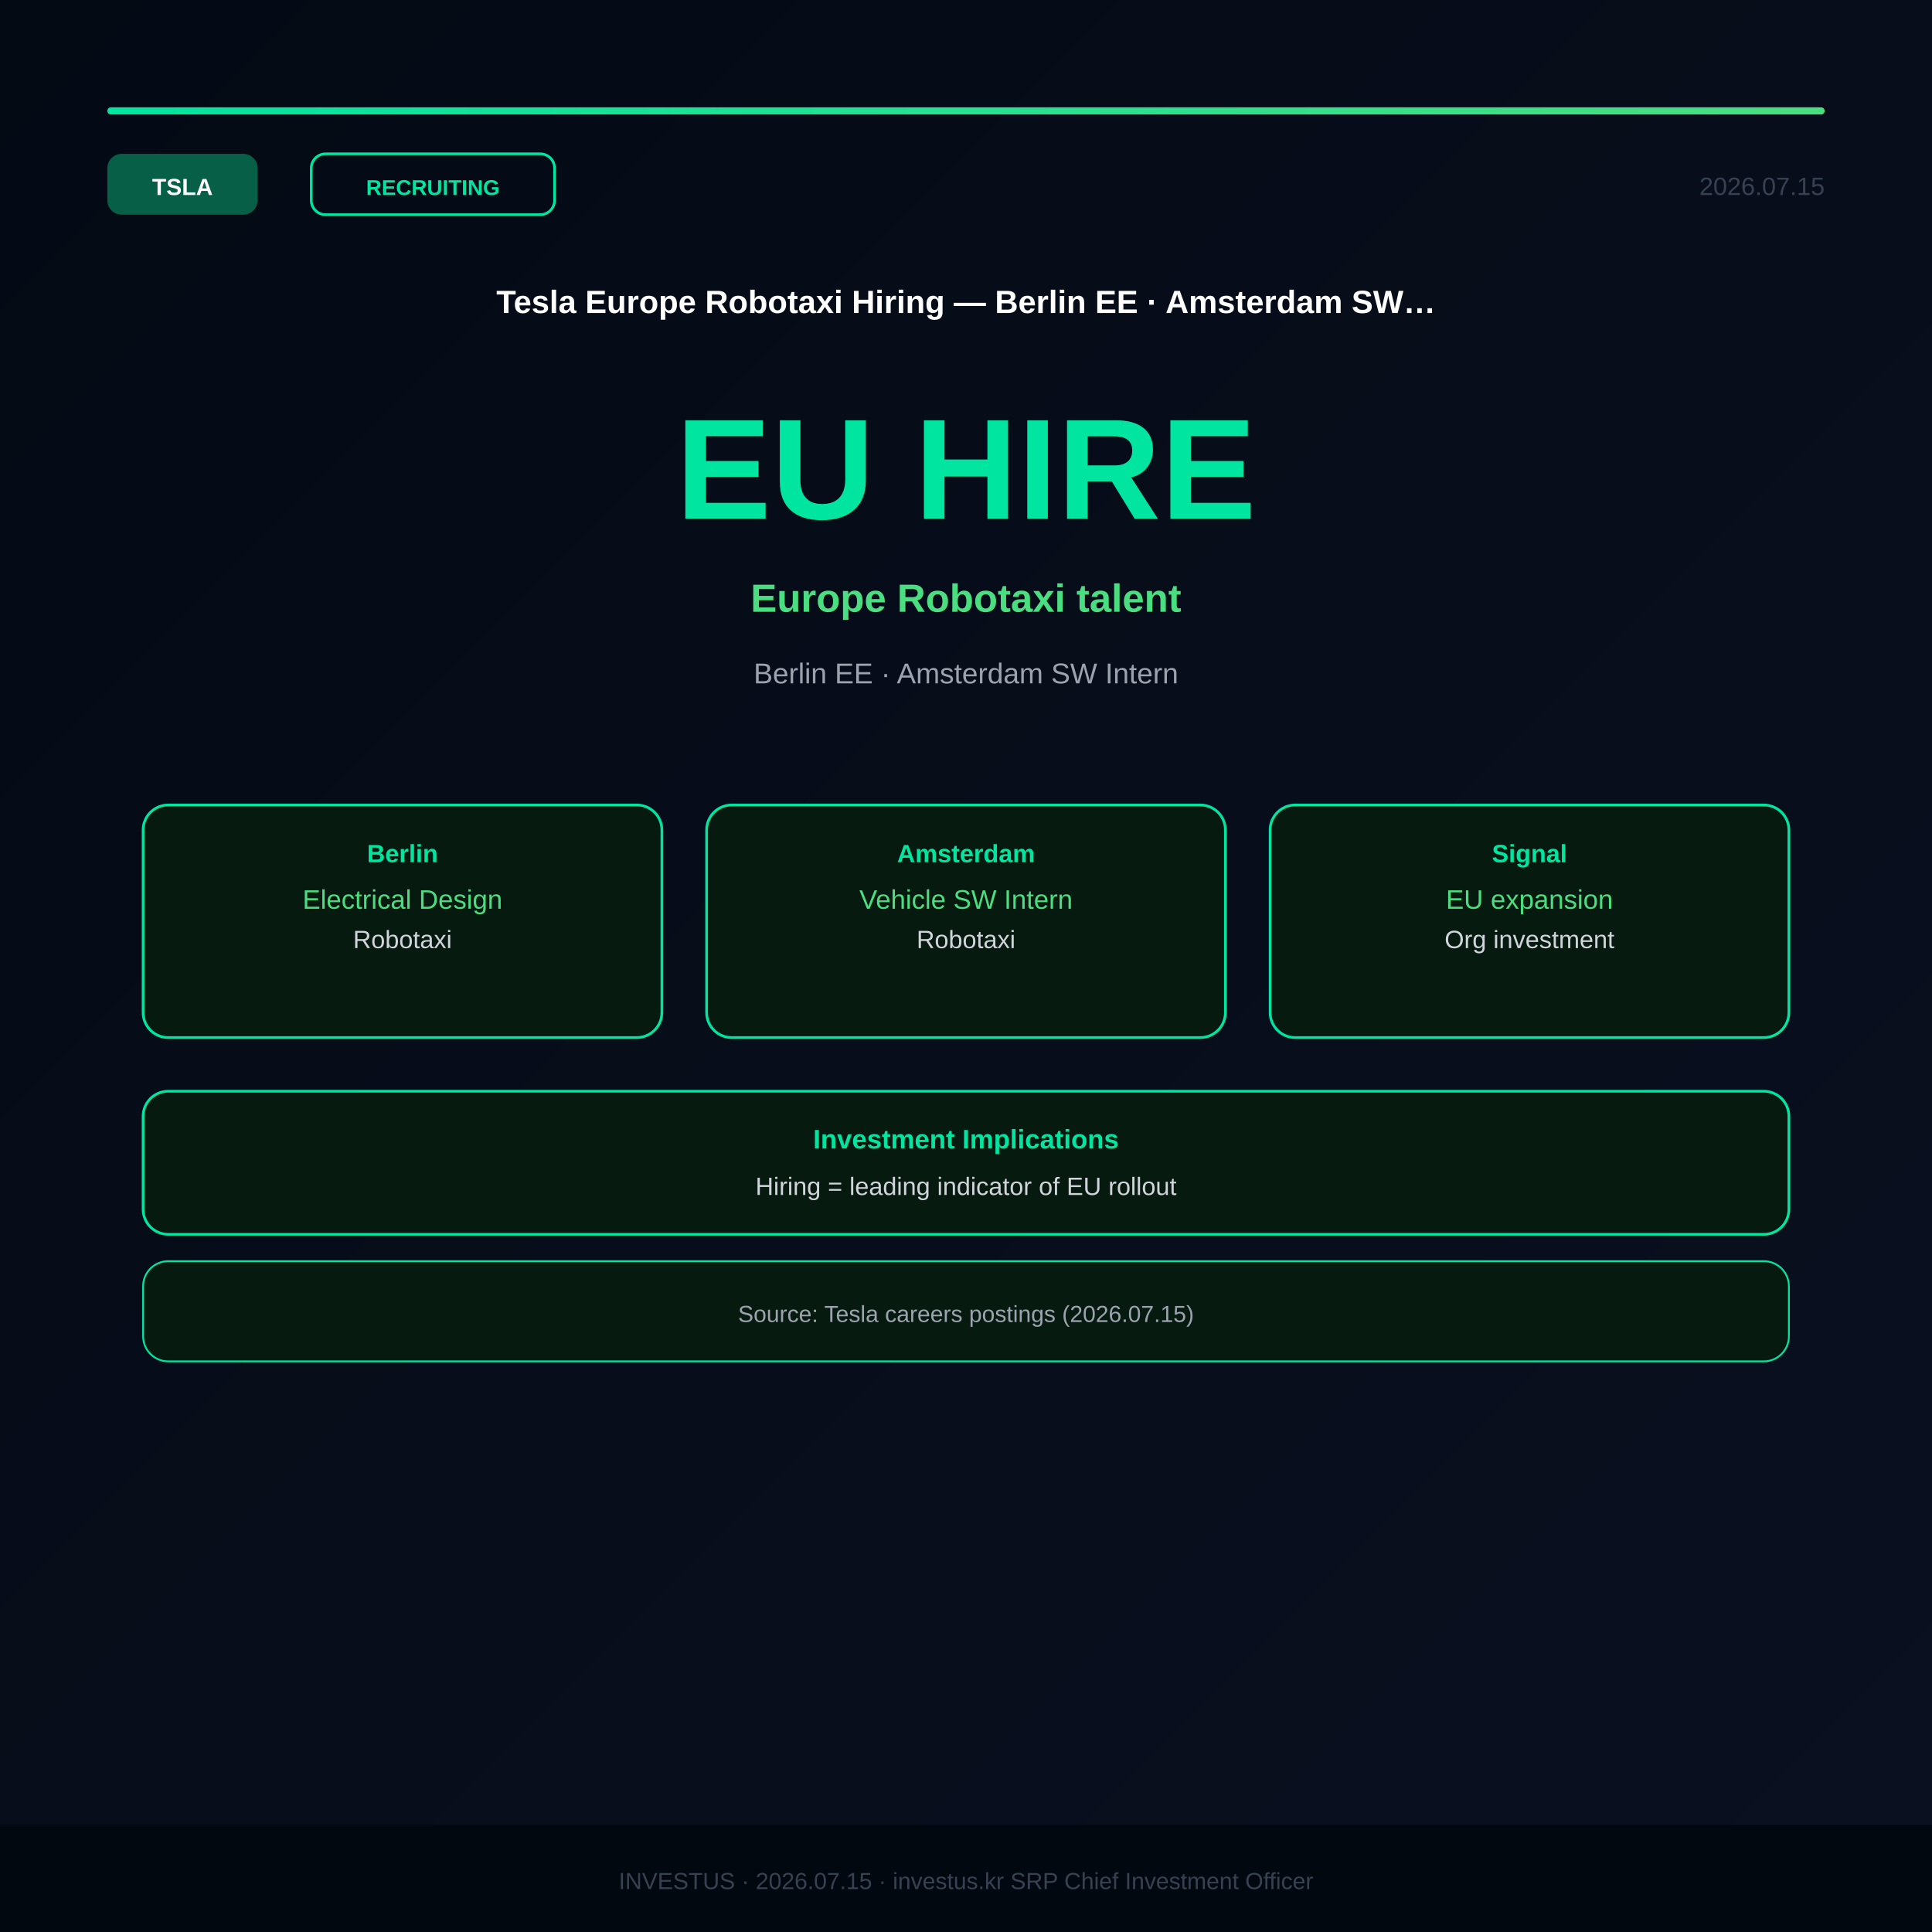
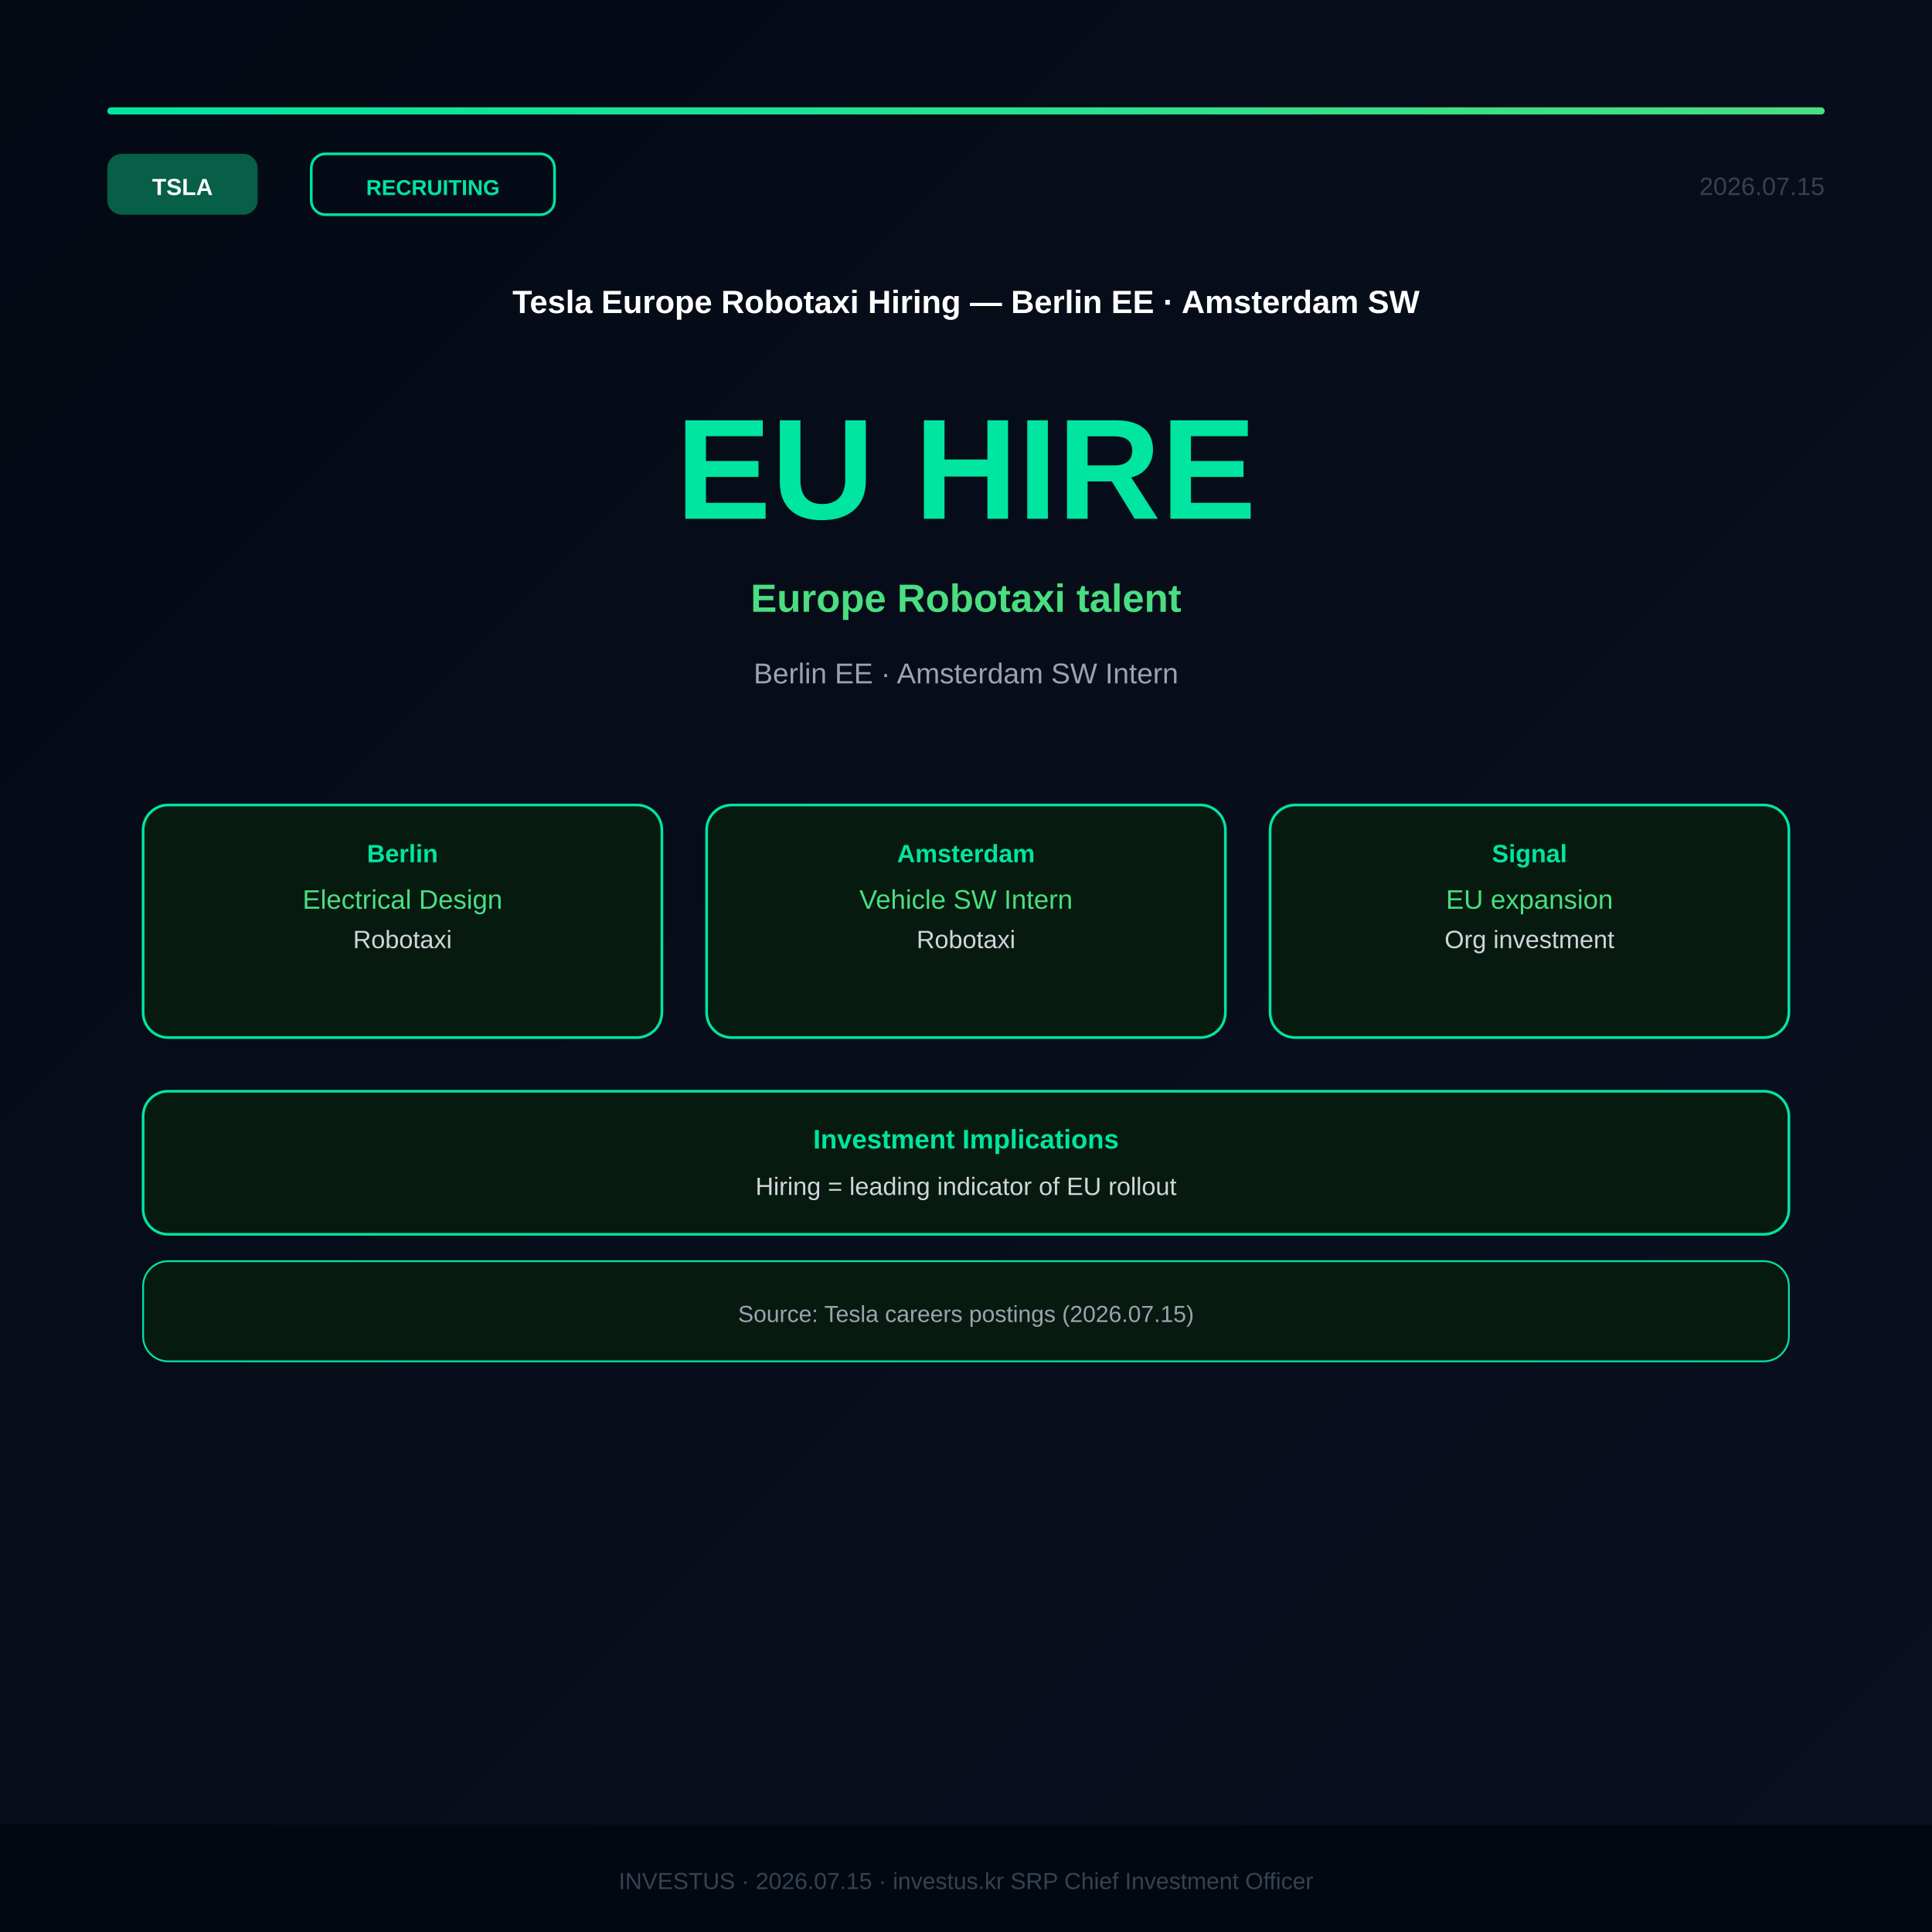
<svg xmlns="http://www.w3.org/2000/svg" viewBox="0 0 1080 1080" width="1080" height="1080">
  <defs>
    <linearGradient id="bg" x1="0%" y1="0%" x2="100%" y2="100%">
      <stop offset="0%" style="stop-color:#040a14" />
      <stop offset="100%" style="stop-color:#0a1020" />
    </linearGradient>
    <linearGradient id="grad" x1="0%" y1="0%" x2="100%" y2="0%">
      <stop offset="0%" style="stop-color:#00e5a0" />
      <stop offset="100%" style="stop-color:#4ade80" />
    </linearGradient>
  </defs>
  <rect width="1080" height="1080" fill="url(#bg)" />
  <rect x="60" y="60" width="960" height="4" fill="url(#grad)" rx="2" />
  <rect x="60" y="86" width="84" height="34" rx="8" fill="#065f46" />
  <text x="102.0" y="109" font-family="Arial Black, Arial" font-weight="900" font-size="13" fill="#ffffff" text-anchor="middle">TSLA</text>
  <rect x="174" y="86" width="136" height="34" rx="8" fill="none" stroke="#00e5a0" stroke-width="1.5" />
  <text x="242.0" y="109" font-family="Arial, sans-serif" font-weight="700" font-size="12" fill="#00e5a0" text-anchor="middle">RECRUITING</text>
  <text x="1020" y="109" font-family="Arial, sans-serif" font-size="14" fill="#374151" text-anchor="end">2026.07.15</text>
-   <text x="540" y="175" font-family="Arial Black, Arial" font-weight="900" font-size="18" fill="#ffffff" text-anchor="middle">Tesla Europe Robotaxi Hiring — Berlin EE · Amsterdam SW…</text>
+   <text x="540" y="175" font-family="Arial Black, Arial" font-weight="900" font-size="18" fill="#ffffff" text-anchor="middle">Tesla Europe Robotaxi Hiring — Berlin EE · Amsterdam SW</text>
  <text x="540" y="290" font-family="Arial Black, Arial" font-weight="900" font-size="80" fill="#00e5a0" text-anchor="middle">EU HIRE</text>
  <text x="540" y="342" font-family="Arial Black, Arial" font-weight="900" font-size="22" fill="#4ade80" text-anchor="middle">Europe Robotaxi talent</text>
  <text x="540" y="382" font-family="Arial, sans-serif" font-size="16" fill="#9ca3af" text-anchor="middle">Berlin EE · Amsterdam SW Intern</text>
  <rect x="80" y="450" width="290" height="130" rx="14" fill="#071a10" stroke="#00e5a0" stroke-width="1.5" />
  <text x="225.0" y="482" font-family="Arial Black, Arial" font-weight="900" font-size="14" fill="#00e5a0" text-anchor="middle">Berlin</text>
  <text x="225.0" y="508" font-family="Arial, sans-serif" font-size="15" fill="#4ade80" text-anchor="middle">Electrical Design</text>
  <text x="225.0" y="530" font-family="Arial, sans-serif" font-size="14" fill="#d1d5db" text-anchor="middle">Robotaxi</text>
  <rect x="395" y="450" width="290" height="130" rx="14" fill="#071a10" stroke="#00e5a0" stroke-width="1.5" />
  <text x="540.0" y="482" font-family="Arial Black, Arial" font-weight="900" font-size="14" fill="#00e5a0" text-anchor="middle">Amsterdam</text>
  <text x="540.0" y="508" font-family="Arial, sans-serif" font-size="15" fill="#4ade80" text-anchor="middle">Vehicle SW Intern</text>
  <text x="540.0" y="530" font-family="Arial, sans-serif" font-size="14" fill="#d1d5db" text-anchor="middle">Robotaxi</text>
  <rect x="710" y="450" width="290" height="130" rx="14" fill="#071a10" stroke="#00e5a0" stroke-width="1.5" />
  <text x="855.0" y="482" font-family="Arial Black, Arial" font-weight="900" font-size="14" fill="#00e5a0" text-anchor="middle">Signal</text>
  <text x="855.0" y="508" font-family="Arial, sans-serif" font-size="15" fill="#4ade80" text-anchor="middle">EU expansion</text>
  <text x="855.0" y="530" font-family="Arial, sans-serif" font-size="14" fill="#d1d5db" text-anchor="middle">Org investment</text>
  <rect x="80" y="610" width="920" height="80" rx="14" fill="#071a10" stroke="#00e5a0" stroke-width="1.5" />
  <text x="540" y="642" font-family="Arial Black, Arial" font-weight="900" font-size="15" fill="#00e5a0" text-anchor="middle">Investment Implications</text>
  <text x="540" y="668" font-family="Arial, sans-serif" font-size="14" fill="#d1d5db" text-anchor="middle">Hiring = leading indicator of EU rollout</text>
  <rect x="80" y="705" width="920" height="56" rx="14" fill="#071a10" stroke="#00e5a0" stroke-width="1" />
  <text x="540" y="739" font-family="Arial, sans-serif" font-size="13" fill="#9ca3af" text-anchor="middle">Source: Tesla careers postings (2026.07.15)</text>
  <rect x="0" y="1020" width="1080" height="60" fill="#020810" />
  <text x="540" y="1056" font-family="Arial, sans-serif" font-size="13" fill="#374151" text-anchor="middle">INVESTUS · 2026.07.15 · investus.kr SRP Chief Investment Officer</text>
</svg>
